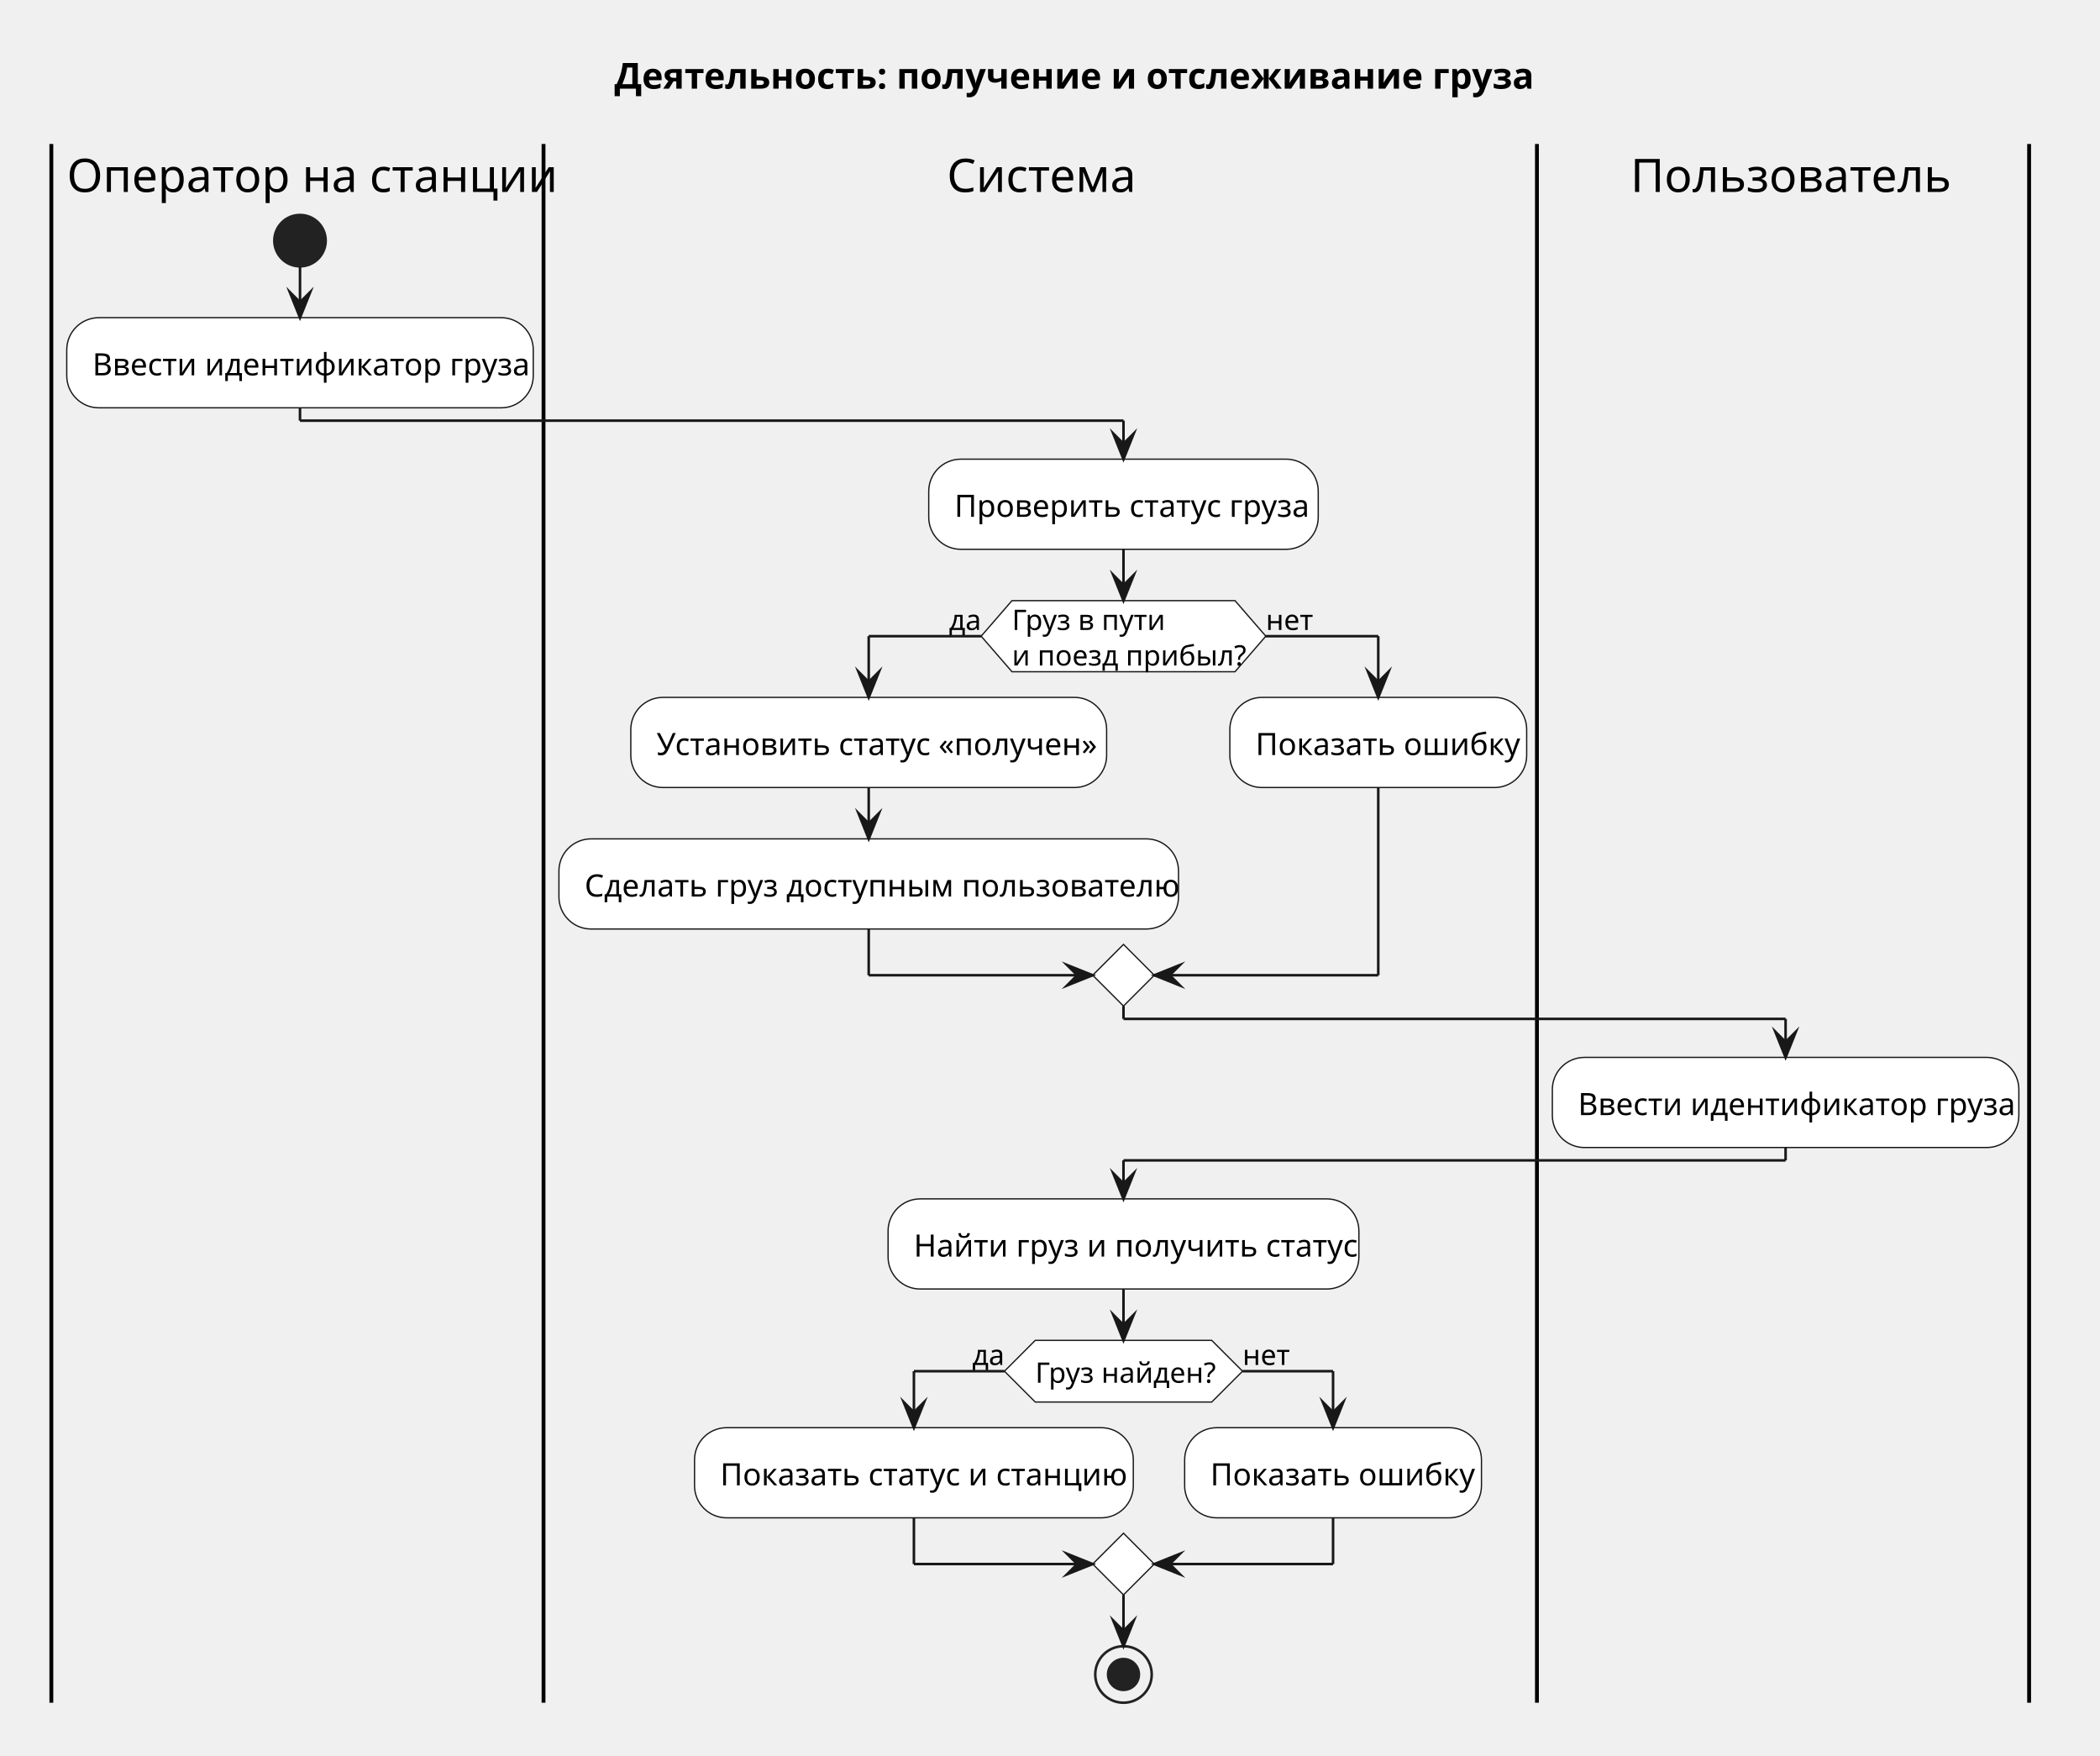
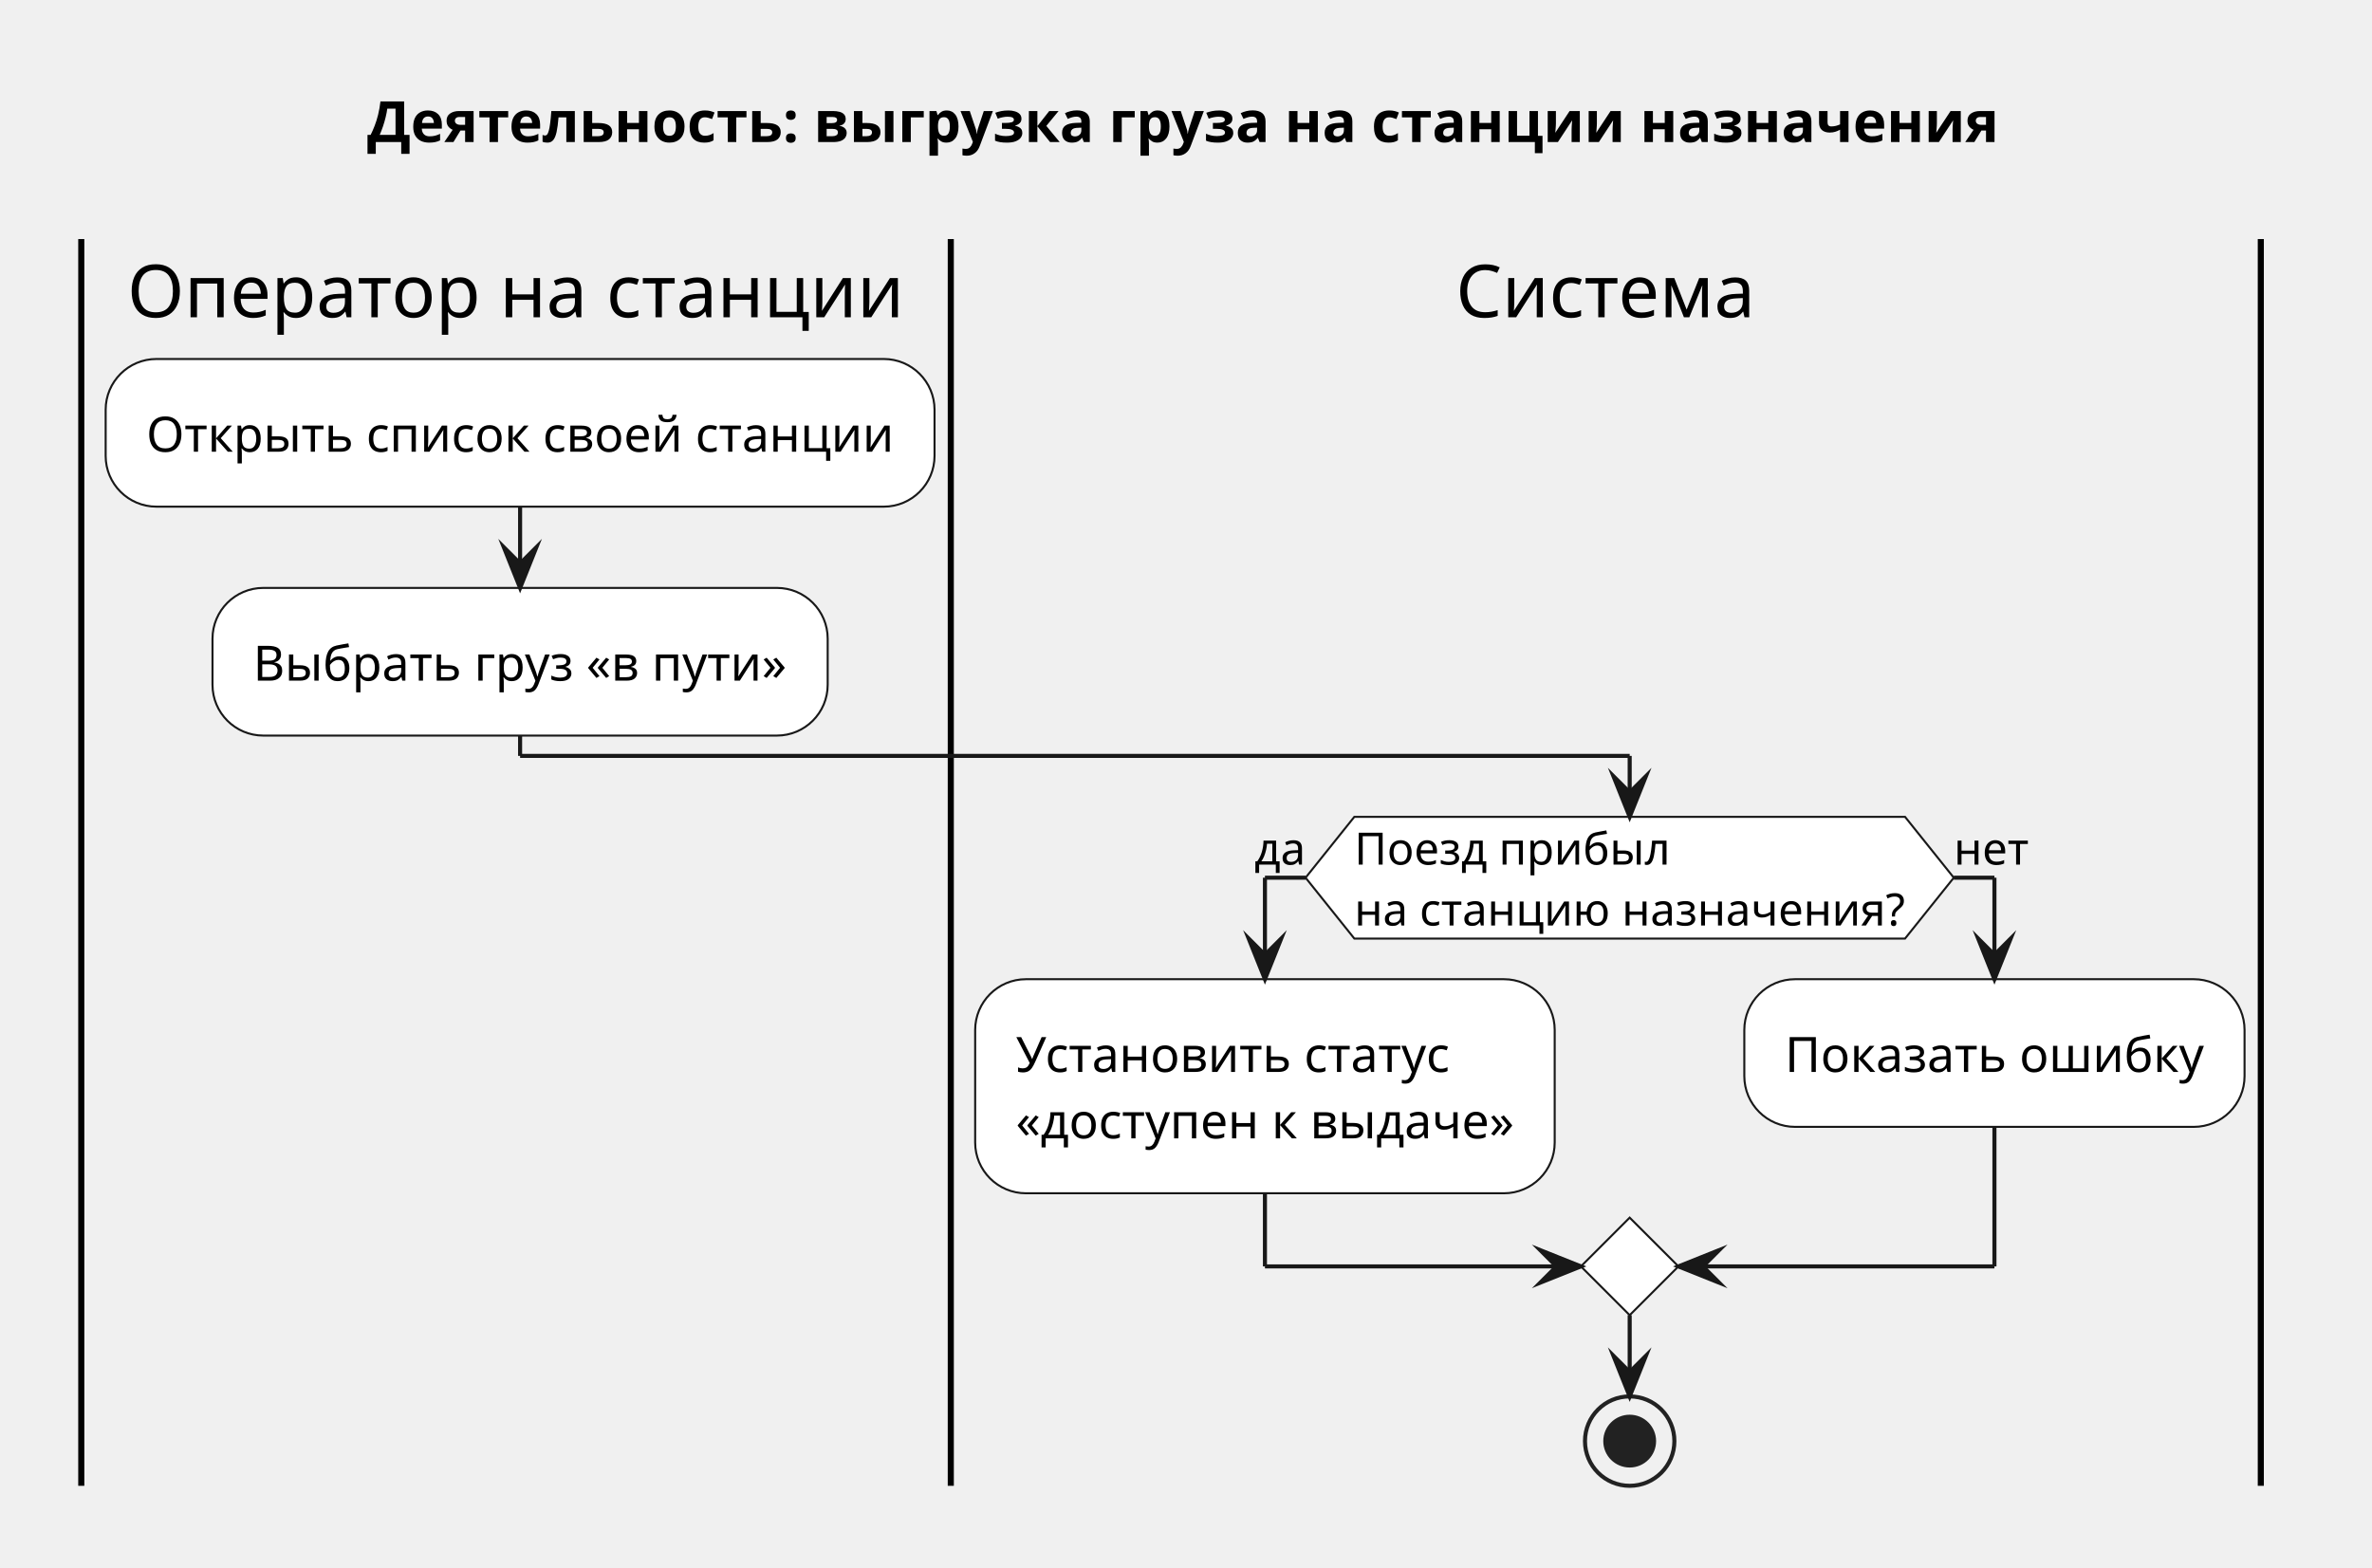
- <svg xmlns="http://www.w3.org/2000/svg" version="1.1" data-diagram-type="ACTIVITY" style="width:1278px;height:1068px;background:#FFFFFF;" width="1278.125px" height="1068.75px" viewBox="0 0 1278 1068" zoomAndPan="magnify" preserveAspectRatio="none" contentStyleType="text/css">
+ <svg xmlns="http://www.w3.org/2000/svg" version="1.1" data-diagram-type="ACTIVITY" style="width:912px;height:603px;background:#FFFFFF;" width="912.5px" height="603.125px" viewBox="0 0 912 603" zoomAndPan="magnify" preserveAspectRatio="none" contentStyleType="text/css">
  <defs />
  <g font-family="sans-serif" lengthAdjust="spacing">
    <g class="title" data-source-line="1">
-       <text x="373.942" y="53.958" fill="#000" font-size="21.875" textLength="528.386" font-weight="700">Деятельность: получение и отслеживание груза</text>
+       <text x="141.187" y="54.634" fill="#000" font-size="21.875" textLength="628.029" font-weight="700">Деятельность: выгрузка груза на станции назначения</text>
    </g>
-     <rect x="31.25" y="87.601" width="1205.958" height="35.376" fill="none" style="stroke:none;" />
-     <ellipse cx="182.574" cy="146.414" rx="15.625" ry="15.625" fill="#222" style="stroke:#222;stroke-width:1.563;" />
-     <rect x="40.625" y="193.289" width="283.899" height="54.834" fill="#FFF" style="stroke:#181818;stroke-width:0.781;" rx="19.531" ry="19.531" />
-     <text x="56.25" y="228.378" fill="#000" font-size="18.75" textLength="252.649">Ввести идентификатор груза</text>
-     <line x1="31.25" y1="87.601" x2="31.25" y2="1035.989" style="stroke:#000;stroke-width:2.344;" />
-     <rect x="565.202" y="279.373" width="237.042" height="54.834" fill="#FFF" style="stroke:#181818;stroke-width:0.781;" rx="19.531" ry="19.531" />
-     <text x="580.827" y="314.462" fill="#000" font-size="18.75" textLength="205.792">Проверить статус груза</text>
-     <polygon points="615.855,365.457,751.592,365.457,770.342,387.076,751.592,408.694,615.855,408.694,597.105,387.076,615.855,365.457" fill="#FFF" style="stroke:#181818;stroke-width:0.781;stroke-linejoin:miter;stroke-miterlimit:10;" />
-     <text x="615.855" y="383.299" fill="#000" font-size="17.188" textLength="89.395">Груз в пути</text>
-     <text x="615.855" y="404.918" fill="#000" font-size="17.188" textLength="135.738">и поезд прибыл?</text>
-     <text x="577.517" y="383.299" fill="#000" font-size="17.188" textLength="19.588">да</text>
-     <text x="770.342" y="383.299" fill="#000" font-size="17.188" textLength="26.923">нет</text>
-     <rect x="383.888" y="424.319" width="289.575" height="54.834" fill="#FFF" style="stroke:#181818;stroke-width:0.781;" rx="19.531" ry="19.531" />
-     <text x="399.513" y="459.409" fill="#000" font-size="18.75" textLength="258.325">Установить статус «получен»</text>
-     <rect x="340.149" y="510.403" width="377.054" height="54.834" fill="#FFF" style="stroke:#181818;stroke-width:0.781;" rx="19.531" ry="19.531" />
-     <text x="355.774" y="545.493" fill="#000" font-size="18.75" textLength="345.804">Сделать груз доступным пользователю</text>
-     <rect x="748.453" y="424.319" width="180.637" height="54.834" fill="#FFF" style="stroke:#181818;stroke-width:0.781;" rx="19.531" ry="19.531" />
-     <text x="764.078" y="459.409" fill="#000" font-size="18.75" textLength="149.387">Показать ошибку</text>
-     <polygon points="683.723,574.612,702.473,593.362,683.723,612.112,664.973,593.362,683.723,574.612" fill="#FFF" style="stroke:#181818;stroke-width:0.781;stroke-linejoin:miter;stroke-miterlimit:10;" />
-     <rect x="540.46" y="729.446" width="286.526" height="54.834" fill="#FFF" style="stroke:#181818;stroke-width:0.781;" rx="19.531" ry="19.531" />
-     <text x="556.085" y="764.536" fill="#000" font-size="18.75" textLength="255.276">Найти груз и получить статус</text>
-     <polygon points="630.021,815.53,737.426,815.53,756.176,834.28,737.426,853.03,630.021,853.03,611.271,834.28,630.021,815.53" fill="#FFF" style="stroke:#181818;stroke-width:0.781;stroke-linejoin:miter;stroke-miterlimit:10;" />
-     <text x="630.021" y="841.313" fill="#000" font-size="17.188" textLength="107.405">Груз найден?</text>
-     <text x="591.683" y="830.504" fill="#000" font-size="17.188" textLength="19.588">да</text>
-     <text x="756.176" y="830.504" fill="#000" font-size="17.188" textLength="26.923">нет</text>
-     <rect x="422.677" y="868.655" width="267.017" height="54.834" fill="#FFF" style="stroke:#181818;stroke-width:0.781;" rx="19.531" ry="19.531" />
-     <text x="438.302" y="903.745" fill="#000" font-size="18.75" textLength="235.767">Показать статус и станцию</text>
-     <rect x="720.943" y="868.655" width="180.637" height="54.834" fill="#FFF" style="stroke:#181818;stroke-width:0.781;" rx="19.531" ry="19.531" />
-     <text x="736.568" y="903.745" fill="#000" font-size="18.75" textLength="149.387">Показать ошибку</text>
-     <polygon points="683.723,932.864,702.473,951.614,683.723,970.364,664.973,951.614,683.723,932.864" fill="#FFF" style="stroke:#181818;stroke-width:0.781;stroke-linejoin:miter;stroke-miterlimit:10;" />
-     <ellipse cx="683.723" cy="1018.802" rx="17.188" ry="17.188" fill="none" style="stroke:#222;stroke-width:1.563;" />
-     <ellipse cx="683.723" cy="1018.802" rx="9.375" ry="9.375" fill="#222" style="stroke:#222;stroke-width:1.563;" />
-     <line x1="330.774" y1="87.601" x2="330.774" y2="1035.989" style="stroke:#000;stroke-width:2.344;" />
-     <rect x="944.714" y="643.362" width="283.899" height="54.834" fill="#FFF" style="stroke:#181818;stroke-width:0.781;" rx="19.531" ry="19.531" />
-     <text x="960.339" y="678.452" fill="#000" font-size="18.75" textLength="252.649">Ввести идентификатор груза</text>
-     <line x1="935.339" y1="87.601" x2="935.339" y2="1035.989" style="stroke:#000;stroke-width:2.344;" />
-     <line x1="1234.863" y1="87.601" x2="1234.863" y2="1035.989" style="stroke:#000;stroke-width:2.344;" />
-     <line x1="182.574" y1="162.039" x2="182.574" y2="193.289" style="stroke:#181818;stroke-width:1.563;" />
-     <polygon points="176.324,177.664,182.574,193.289,188.824,177.664,182.574,183.914" fill="#181818" style="stroke:#181818;stroke-width:1.563;stroke-linejoin:miter;stroke-miterlimit:10;" />
-     <line x1="528.676" y1="479.153" x2="528.676" y2="510.403" style="stroke:#181818;stroke-width:1.563;" />
-     <polygon points="522.426,494.778,528.676,510.403,534.926,494.778,528.676,501.028" fill="#181818" style="stroke:#181818;stroke-width:1.563;stroke-linejoin:miter;stroke-miterlimit:10;" />
-     <line x1="597.105" y1="387.076" x2="528.676" y2="387.076" style="stroke:#181818;stroke-width:1.563;" />
-     <line x1="528.676" y1="387.076" x2="528.676" y2="424.319" style="stroke:#181818;stroke-width:1.563;" />
-     <polygon points="522.426,408.694,528.676,424.319,534.926,408.694,528.676,414.944" fill="#181818" style="stroke:#181818;stroke-width:1.563;stroke-linejoin:miter;stroke-miterlimit:10;" />
-     <line x1="770.342" y1="387.076" x2="838.771" y2="387.076" style="stroke:#181818;stroke-width:1.563;" />
-     <line x1="838.771" y1="387.076" x2="838.771" y2="424.319" style="stroke:#181818;stroke-width:1.563;" />
-     <polygon points="832.521,408.694,838.771,424.319,845.021,408.694,838.771,414.944" fill="#181818" style="stroke:#181818;stroke-width:1.563;stroke-linejoin:miter;stroke-miterlimit:10;" />
-     <line x1="528.676" y1="565.237" x2="528.676" y2="593.362" style="stroke:#181818;stroke-width:1.563;" />
-     <line x1="528.676" y1="593.362" x2="664.973" y2="593.362" style="stroke:#181818;stroke-width:1.563;" />
-     <polygon points="649.348,587.112,664.973,593.362,649.348,599.612,655.598,593.362" fill="#181818" style="stroke:#181818;stroke-width:1.563;stroke-linejoin:miter;stroke-miterlimit:10;" />
-     <line x1="838.771" y1="479.153" x2="838.771" y2="593.362" style="stroke:#181818;stroke-width:1.563;" />
-     <line x1="838.771" y1="593.362" x2="702.473" y2="593.362" style="stroke:#181818;stroke-width:1.563;" />
-     <polygon points="718.098,587.112,702.473,593.362,718.098,599.612,711.848,593.362" fill="#181818" style="stroke:#181818;stroke-width:1.563;stroke-linejoin:miter;stroke-miterlimit:10;" />
-     <line x1="683.723" y1="334.207" x2="683.723" y2="365.457" style="stroke:#181818;stroke-width:1.563;" />
-     <polygon points="677.473,349.832,683.723,365.457,689.973,349.832,683.723,356.082" fill="#181818" style="stroke:#181818;stroke-width:1.563;stroke-linejoin:miter;stroke-miterlimit:10;" />
-     <line x1="611.271" y1="834.28" x2="556.185" y2="834.28" style="stroke:#181818;stroke-width:1.563;" />
-     <line x1="556.185" y1="834.28" x2="556.185" y2="868.655" style="stroke:#181818;stroke-width:1.563;" />
-     <polygon points="549.935,853.03,556.185,868.655,562.435,853.03,556.185,859.28" fill="#181818" style="stroke:#181818;stroke-width:1.563;stroke-linejoin:miter;stroke-miterlimit:10;" />
-     <line x1="756.176" y1="834.28" x2="811.262" y2="834.28" style="stroke:#181818;stroke-width:1.563;" />
-     <line x1="811.262" y1="834.28" x2="811.262" y2="868.655" style="stroke:#181818;stroke-width:1.563;" />
-     <polygon points="805.012,853.03,811.262,868.655,817.512,853.03,811.262,859.28" fill="#181818" style="stroke:#181818;stroke-width:1.563;stroke-linejoin:miter;stroke-miterlimit:10;" />
-     <line x1="556.185" y1="923.489" x2="556.185" y2="951.614" style="stroke:#181818;stroke-width:1.563;" />
-     <line x1="556.185" y1="951.614" x2="664.973" y2="951.614" style="stroke:#181818;stroke-width:1.563;" />
-     <polygon points="649.348,945.364,664.973,951.614,649.348,957.864,655.598,951.614" fill="#181818" style="stroke:#181818;stroke-width:1.563;stroke-linejoin:miter;stroke-miterlimit:10;" />
-     <line x1="811.262" y1="923.489" x2="811.262" y2="951.614" style="stroke:#181818;stroke-width:1.563;" />
-     <line x1="811.262" y1="951.614" x2="702.473" y2="951.614" style="stroke:#181818;stroke-width:1.563;" />
-     <polygon points="718.098,945.364,702.473,951.614,718.098,957.864,711.848,951.614" fill="#181818" style="stroke:#181818;stroke-width:1.563;stroke-linejoin:miter;stroke-miterlimit:10;" />
-     <line x1="683.723" y1="784.28" x2="683.723" y2="815.53" style="stroke:#181818;stroke-width:1.563;" />
-     <polygon points="677.473,799.905,683.723,815.53,689.973,799.905,683.723,806.155" fill="#181818" style="stroke:#181818;stroke-width:1.563;stroke-linejoin:miter;stroke-miterlimit:10;" />
-     <line x1="683.723" y1="970.364" x2="683.723" y2="1001.614" style="stroke:#181818;stroke-width:1.563;" />
-     <polygon points="677.473,985.989,683.723,1001.614,689.973,985.989,683.723,992.239" fill="#181818" style="stroke:#181818;stroke-width:1.563;stroke-linejoin:miter;stroke-miterlimit:10;" />
-     <line x1="182.574" y1="248.123" x2="182.574" y2="255.936" style="stroke:#181818;stroke-width:1.563;" />
-     <line x1="182.574" y1="255.936" x2="683.723" y2="255.936" style="stroke:#181818;stroke-width:1.563;" />
-     <line x1="683.723" y1="255.936" x2="683.723" y2="279.373" style="stroke:#181818;stroke-width:1.563;" />
-     <polygon points="677.473,263.748,683.723,279.373,689.973,263.748,683.723,269.998" fill="#181818" style="stroke:#181818;stroke-width:1.563;stroke-linejoin:miter;stroke-miterlimit:10;" />
-     <line x1="683.723" y1="612.112" x2="683.723" y2="619.925" style="stroke:#181818;stroke-width:1.563;" />
-     <line x1="683.723" y1="619.925" x2="1086.664" y2="619.925" style="stroke:#181818;stroke-width:1.563;" />
-     <line x1="1086.664" y1="619.925" x2="1086.664" y2="643.362" style="stroke:#181818;stroke-width:1.563;" />
-     <polygon points="1080.414,627.737,1086.664,643.362,1092.914,627.737,1086.664,633.987" fill="#181818" style="stroke:#181818;stroke-width:1.563;stroke-linejoin:miter;stroke-miterlimit:10;" />
-     <line x1="1086.664" y1="698.196" x2="1086.664" y2="706.009" style="stroke:#181818;stroke-width:1.563;" />
-     <line x1="1086.664" y1="706.009" x2="683.723" y2="706.009" style="stroke:#181818;stroke-width:1.563;" />
-     <line x1="683.723" y1="706.009" x2="683.723" y2="729.446" style="stroke:#181818;stroke-width:1.563;" />
-     <polygon points="677.473,713.821,683.723,729.446,689.973,713.821,683.723,720.071" fill="#181818" style="stroke:#181818;stroke-width:1.563;stroke-linejoin:miter;stroke-miterlimit:10;" />
-     <text x="40.689" y="116.797" fill="#000" font-size="28.125" textLength="280.646">Оператор на станции</text>
-     <text x="576.264" y="116.797" fill="#000" font-size="28.125" textLength="113.585">Система</text>
-     <text x="992.287" y="116.797" fill="#000" font-size="28.125" textLength="185.628">Пользователь</text>
+     <rect x="31.25" y="91.94" width="840.091" height="38.306" fill="none" style="stroke:none;" />
+     <rect x="40.625" y="138.059" width="318.689" height="56.788" fill="#FFF" style="stroke:#181818;stroke-width:0.781;" rx="19.531" ry="19.531" />
+     <text x="56.25" y="173.728" fill="#000" font-size="18.75" textLength="287.439">Открыть список своей станции</text>
+     <rect x="81.707" y="226.097" width="236.526" height="56.788" fill="#FFF" style="stroke:#181818;stroke-width:0.781;" rx="19.531" ry="19.531" />
+     <text x="97.332" y="261.766" fill="#000" font-size="18.75" textLength="205.276">Выбрать груз «в пути»</text>
+     <line x1="31.25" y1="91.94" x2="31.25" y2="571.403" style="stroke:#000;stroke-width:2.344;" />
+     <polygon points="520.725,314.134,732.456,314.134,751.206,337.544,732.456,360.953,520.725,360.953,501.975,337.544,520.725,314.134" fill="#FFF" style="stroke:#181818;stroke-width:0.781;stroke-linejoin:miter;stroke-miterlimit:10;" />
+     <text x="520.725" y="332.508" fill="#000" font-size="17.188" textLength="121.48">Поезд прибыл</text>
+     <text x="520.725" y="355.917" fill="#000" font-size="17.188" textLength="211.731">на станцию назначения?</text>
+     <text x="482.347" y="332.508" fill="#000" font-size="17.188" textLength="19.628">да</text>
+     <text x="751.206" y="332.508" fill="#000" font-size="17.188" textLength="28.823">нет</text>
+     <rect x="374.939" y="376.578" width="222.82" height="82.325" fill="#FFF" style="stroke:#181818;stroke-width:0.781;" rx="19.531" ry="19.531" />
+     <text x="390.564" y="412.247" fill="#000" font-size="18.75" textLength="167.157">Установить статус</text>
+     <text x="390.564" y="437.784" fill="#000" font-size="18.75" textLength="191.57">«доступен к выдаче»</text>
+     <rect x="670.665" y="376.578" width="192.332" height="56.788" fill="#FFF" style="stroke:#181818;stroke-width:0.781;" rx="19.531" ry="19.531" />
+     <text x="686.29" y="412.247" fill="#000" font-size="18.75" textLength="161.082">Показать ошибку</text>
+     <polygon points="626.59,468.278,645.34,487.028,626.59,505.778,607.84,487.028,626.59,468.278" fill="#FFF" style="stroke:#181818;stroke-width:0.781;stroke-linejoin:miter;stroke-miterlimit:10;" />
+     <ellipse cx="626.59" cy="554.216" rx="17.188" ry="17.188" fill="none" style="stroke:#222;stroke-width:1.563;" />
+     <ellipse cx="626.59" cy="554.216" rx="9.375" ry="9.375" fill="#222" style="stroke:#222;stroke-width:1.563;" />
+     <line x1="365.564" y1="91.94" x2="365.564" y2="571.403" style="stroke:#000;stroke-width:2.344;" />
+     <line x1="869.247" y1="91.94" x2="869.247" y2="571.403" style="stroke:#000;stroke-width:2.344;" />
+     <line x1="199.97" y1="194.847" x2="199.97" y2="226.097" style="stroke:#181818;stroke-width:1.563;" />
+     <polygon points="193.72,210.472,199.97,226.097,206.22,210.472,199.97,216.722" fill="#181818" style="stroke:#181818;stroke-width:1.563;stroke-linejoin:miter;stroke-miterlimit:10;" />
+     <line x1="501.975" y1="337.544" x2="486.35" y2="337.544" style="stroke:#181818;stroke-width:1.563;" />
+     <line x1="486.35" y1="337.544" x2="486.35" y2="376.578" style="stroke:#181818;stroke-width:1.563;" />
+     <polygon points="480.1,360.953,486.35,376.578,492.6,360.953,486.35,367.203" fill="#181818" style="stroke:#181818;stroke-width:1.563;stroke-linejoin:miter;stroke-miterlimit:10;" />
+     <line x1="751.206" y1="337.544" x2="766.831" y2="337.544" style="stroke:#181818;stroke-width:1.563;" />
+     <line x1="766.831" y1="337.544" x2="766.831" y2="376.578" style="stroke:#181818;stroke-width:1.563;" />
+     <polygon points="760.581,360.953,766.831,376.578,773.081,360.953,766.831,367.203" fill="#181818" style="stroke:#181818;stroke-width:1.563;stroke-linejoin:miter;stroke-miterlimit:10;" />
+     <line x1="486.35" y1="458.903" x2="486.35" y2="487.028" style="stroke:#181818;stroke-width:1.563;" />
+     <line x1="486.35" y1="487.028" x2="607.84" y2="487.028" style="stroke:#181818;stroke-width:1.563;" />
+     <polygon points="592.215,480.778,607.84,487.028,592.215,493.278,598.465,487.028" fill="#181818" style="stroke:#181818;stroke-width:1.563;stroke-linejoin:miter;stroke-miterlimit:10;" />
+     <line x1="766.831" y1="433.365" x2="766.831" y2="487.028" style="stroke:#181818;stroke-width:1.563;" />
+     <line x1="766.831" y1="487.028" x2="645.34" y2="487.028" style="stroke:#181818;stroke-width:1.563;" />
+     <polygon points="660.965,480.778,645.34,487.028,660.965,493.278,654.715,487.028" fill="#181818" style="stroke:#181818;stroke-width:1.563;stroke-linejoin:miter;stroke-miterlimit:10;" />
+     <line x1="626.59" y1="505.778" x2="626.59" y2="537.028" style="stroke:#181818;stroke-width:1.563;" />
+     <polygon points="620.34,521.403,626.59,537.028,632.84,521.403,626.59,527.653" fill="#181818" style="stroke:#181818;stroke-width:1.563;stroke-linejoin:miter;stroke-miterlimit:10;" />
+     <line x1="199.97" y1="282.884" x2="199.97" y2="290.697" style="stroke:#181818;stroke-width:1.563;" />
+     <line x1="199.97" y1="290.697" x2="626.59" y2="290.697" style="stroke:#181818;stroke-width:1.563;" />
+     <line x1="626.59" y1="290.697" x2="626.59" y2="314.134" style="stroke:#181818;stroke-width:1.563;" />
+     <polygon points="620.34,298.509,626.59,314.134,632.84,298.509,626.59,304.759" fill="#181818" style="stroke:#181818;stroke-width:1.563;stroke-linejoin:miter;stroke-miterlimit:10;" />
+     <text x="48.91" y="122.006" fill="#000" font-size="28.125" textLength="298.995">Оператор на станции</text>
+     <text x="559.722" y="122.006" fill="#000" font-size="28.125" textLength="115.368">Система</text>
  </g>
</svg>
